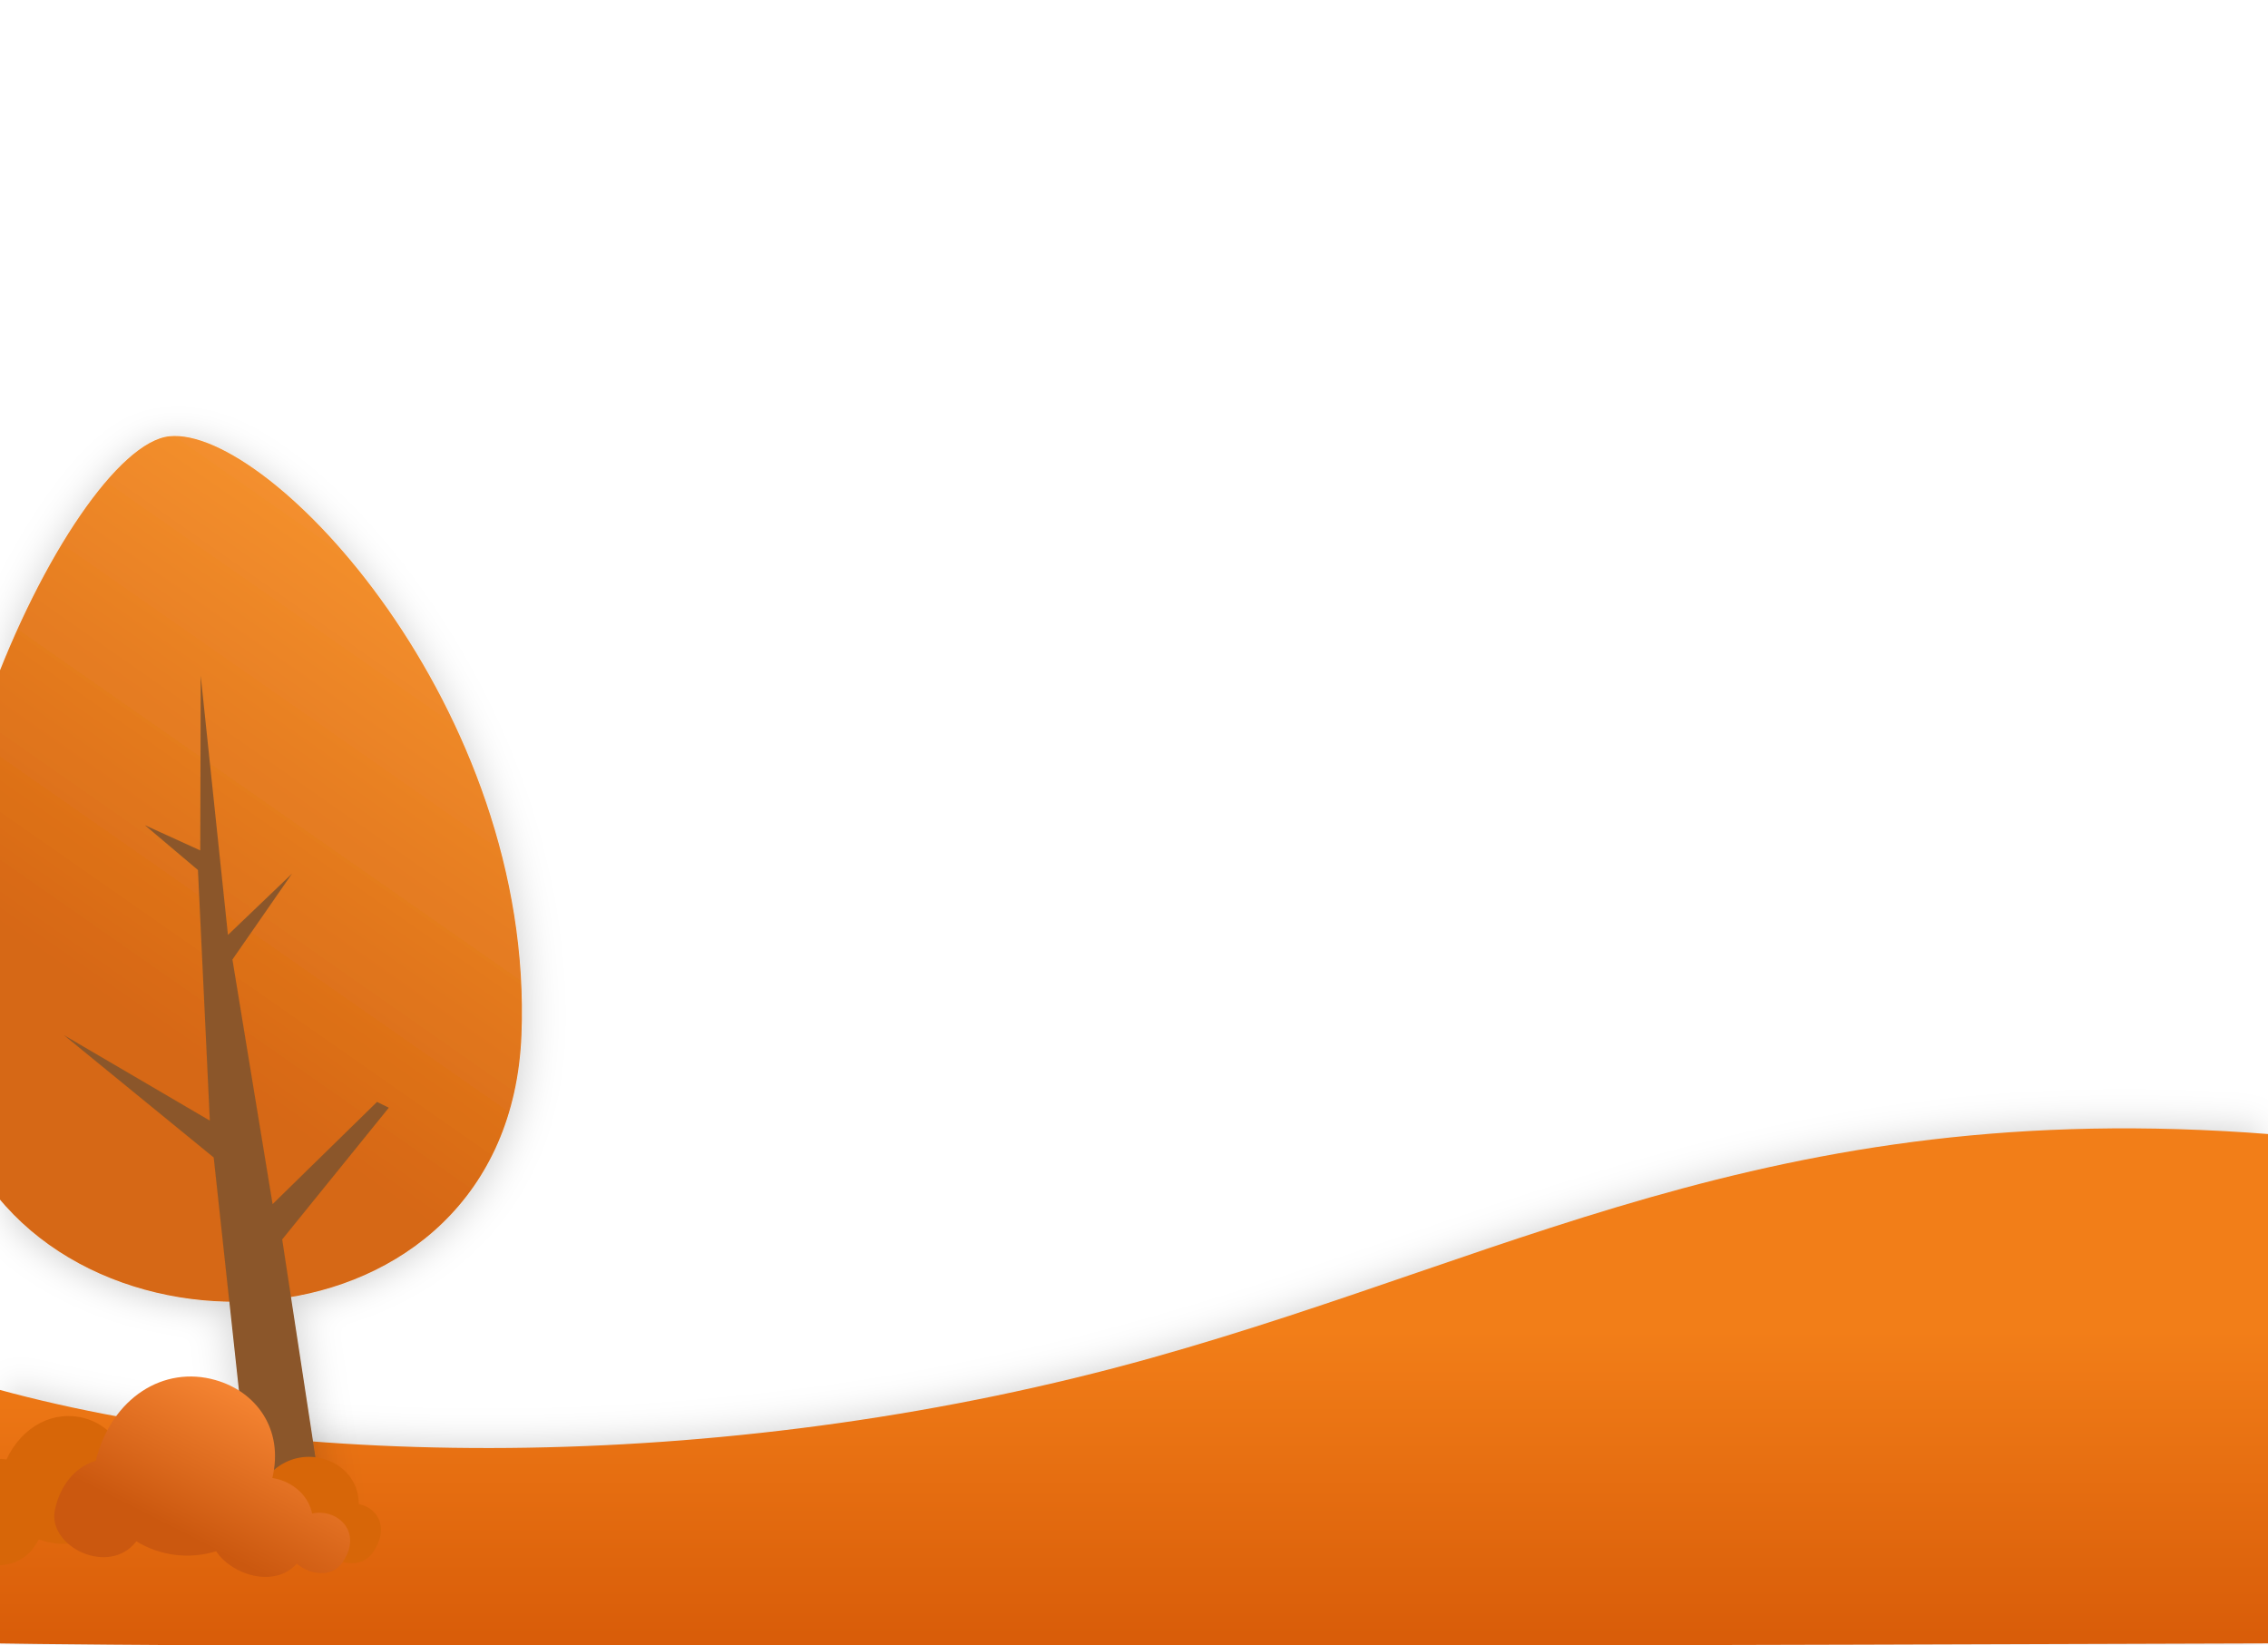
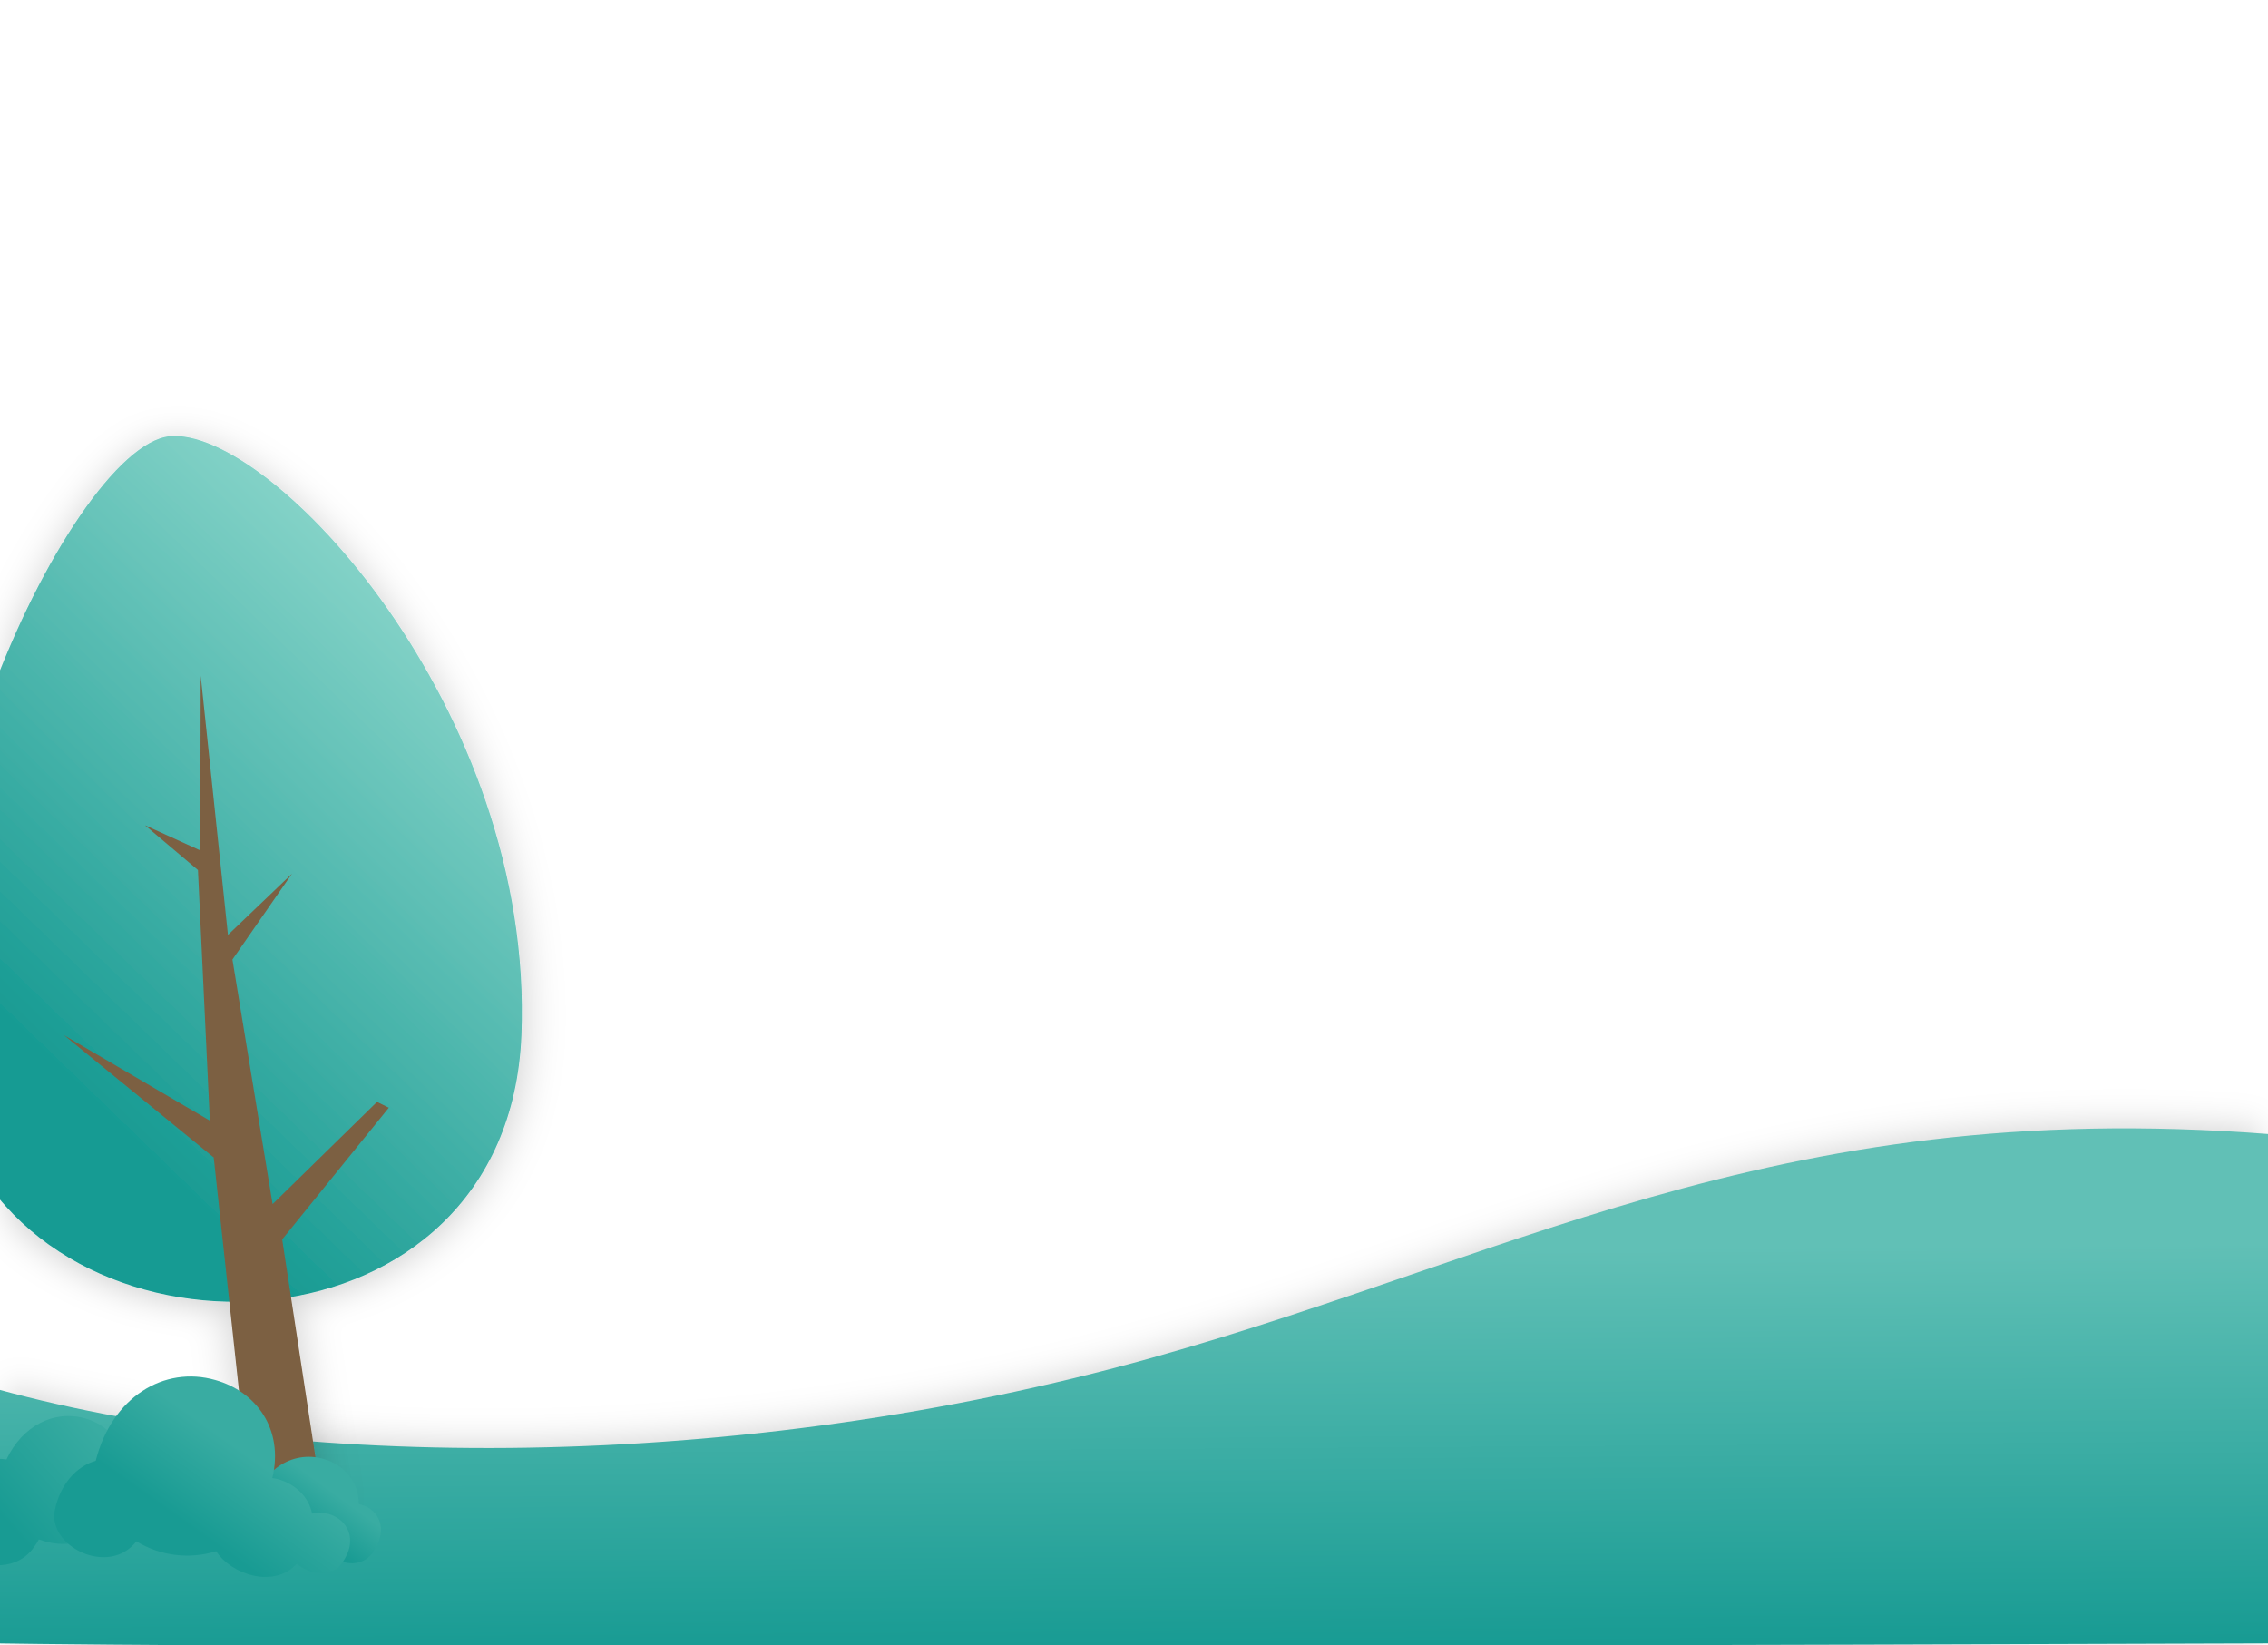
<svg xmlns="http://www.w3.org/2000/svg" xmlns:xlink="http://www.w3.org/1999/xlink" width="1200" height="870" viewBox="0 0 1200 870">
  <defs>
-     <linearGradient id="linearGradient-1" x1="46.1%" x2="46.1%" y1="38.9%" y2="114.3%">
-       <stop offset="0%" stop-color="#F27E18" />
-       <stop offset="100%" stop-color="#D25405" />
+     <linearGradient id="linearGradient-1" x1="57.4%" x2="55%" y1="100%" y2="23.4%">
+       <stop offset="0%" stop-color="#189B93" />
+       <stop offset="100%" stop-color="#61C0B6" />
    </linearGradient>
    <path id="path-2" d="M57 656.2V519.8c162 46.5 401 46.5 618.5-14.5 200.8-56.3 342.2-144 617-116 2 66.1 2 155.1 0 267-676.6 2.3-1088.4 2.3-1235.5 0z" />
    <filter id="filter-3" width="104.9%" height="121.9%" x="-2.4%" y="-10.9%" filterUnits="objectBoundingBox">
      <feOffset in="SourceAlpha" result="shadowOffsetOuter1" />
      <feGaussianBlur in="shadowOffsetOuter1" result="shadowBlurOuter1" stdDeviation="10" />
      <feColorMatrix in="shadowBlurOuter1" values="0 0 0 0 0 0 0 0 0 0 0 0 0 0 0 0 0 0 0.2 0" />
    </filter>
    <filter id="filter-4" width="127.6%" height="115%" x="-13.8%" y="-7.5%" filterUnits="objectBoundingBox">
      <feOffset dy="2" in="SourceAlpha" result="shadowOffsetOuter1" />
      <feGaussianBlur in="shadowOffsetOuter1" result="shadowBlurOuter1" stdDeviation="10" />
      <feColorMatrix in="shadowBlurOuter1" result="shadowMatrixOuter1" values="0 0 0 0 0 0 0 0 0 0 0 0 0 0 0 0 0 0 0.2 0" />
      <feMerge>
        <feMergeNode in="shadowMatrixOuter1" />
        <feMergeNode in="SourceGraphic" />
      </feMerge>
    </filter>
-     <linearGradient id="linearGradient-5" x1="85.5%" x2="50%" y1="15.8%" y2="76.6%">
-       <stop offset="0%" stop-color="#F4902E" />
-       <stop offset="100%" stop-color="#D66712" />
+     <linearGradient id="linearGradient-5" x1="30.5%" x2="80.8%" y1="80%" y2="17.6%">
+       <stop offset="0%" stop-color="#189B93" />
+       <stop offset="100%" stop-color="#83D2C7" />
    </linearGradient>
-     <linearGradient id="linearGradient-6" x1="50%" x2="50%" y1="0%" y2="71.1%">
-       <stop offset="0%" stop-color="#F58432" />
-       <stop offset="100%" stop-color="#CB580F" />
+     <linearGradient id="linearGradient-6" x1="79.8%" y1="73.3%" y2="12.5%">
+       <stop offset="0%" stop-color="#189B93" />
+       <stop offset="100%" stop-color="#39ACA2" />
+     </linearGradient>
+     <linearGradient id="linearGradient-7" x1="79.8%" x2="87.9%" y1="73.3%" y2="31.4%">
+       <stop offset="0%" stop-color="#189B93" />
+       <stop offset="100%" stop-color="#39ACA2" />
    </linearGradient>
  </defs>
  <g id="layer-03" fill="none" fill-rule="nonzero" transform="translate(-66 213)">
    <g id="Path-2-Copy-3">
      <use fill="#000" filter="url(#filter-3)" xlink:href="#path-2" />
      <use fill="url(#linearGradient-1)" xlink:href="#path-2" />
    </g>
    <g id="Tree" filter="url(#filter-4)" transform="rotate(-6 317 13.5)">
      <path id="Path-6" fill="url(#linearGradient-5)" d="M156 .9c53.4 0 177.2 163.5 152.2 334.6-25 171.1-260.8 156-300.5 21.5C-32 222.4 102.7.9 156 .9z" />
-       <path id="Path-5" fill="#8B572A" d="M140.1 574.6l-.6-191.8-72-72.6 72 53 7.6-132.5-25.4-26.5 27.7 16.3 9.9-91.9v137.9l37.1-28.7-36.1 41.9 7.6 130.9 60.6-48 5.9 3.7-63.4 63.4 6.8 144.9z" />
+       <path id="Path-5" fill="#7B6043" d="M140.1 574.6l-.6-191.8-72-72.6 72 53 7.6-132.5-25.4-26.5 27.7 16.3 9.9-91.9v137.9l37.1-28.7-36.1 41.9 7.6 130.9 60.6-48 5.9 3.7-63.4 63.4 6.8 144.9z" />
    </g>
    <g id="Bushes" transform="rotate(27 -928.8 407.8)">
-       <path id="Combined-Shape" fill="#D76608" d="M63.8 119.3c0 1.4-.2 2.9-.4 4.4-2 15.5-17.4 22.2-31 21 0 .7 0 1.5-.2 2.2-2 16.4-27.3 16.8-30.7 4-3-11.3 1.3-21 9.2-24.5-3.4-17.8 4.9-32.4 18.6-37-.6-19.7 10.5-34.8 27-38.2C76 47.2 96 61.7 91.8 94c-2 15.5-14.7 23.8-28 25.3zM206.2 25.8l1.3-.3c9.4-1.9 18.9 4.9 16.9 19.8C223 54.5 213.9 58.2 206 57c-10.5 17.8-43.9 16-49-2.3-5.7-21 4.6-38.3 21.6-41.7 11-2.2 22.1 2.2 27.5 12.8z" />
-       <path id="Combined-Shape" fill="url(#linearGradient-6)" d="M110.2 96.8c-4.4 23.5-41 23.8-46 4.6-3.6-13.7-.1-25.7 7.5-32.8C64 34.8 81 7.2 108.7 1.8c22-4.4 44.2 6.7 50.4 32.5 1-.4 2.2-.6 3.3-.9 9.1-1.7 18.3 1 24 8.1 2.2-1.9 5-3.2 8-3.8 10-1.9 20.2 4.9 18 19.8-1.3 9.8-12.6 13.4-21.2 11.3-4.5 17-27.9 21-41 13.5a51.6 51.6 0 0 1-40 14.5z" />
+       <path id="Combined-Shape" fill="url(#linearGradient-6)" d="M63.8 119.3c0 1.4-.2 2.9-.4 4.4-2 15.5-17.4 22.2-31 21 0 .7 0 1.5-.2 2.2-2 16.4-27.3 16.8-30.7 4-3-11.3 1.3-21 9.2-24.5-3.4-17.8 4.9-32.4 18.6-37-.6-19.7 10.5-34.8 27-38.2C76 47.2 96 61.7 91.8 94c-2 15.5-14.7 23.8-28 25.3z" />
+       <path id="Combined-Shape" fill="url(#linearGradient-7)" d="M206.2 25.8l1.3-.3c9.4-1.9 18.9 4.9 16.9 19.8C223 54.5 213.9 58.2 206 57c-10.5 17.8-43.9 16-49-2.3-5.7-21 4.6-38.3 21.6-41.7 11-2.2 22.1 2.2 27.5 12.8z" />
+       <path id="Combined-Shape" fill="url(#linearGradient-7)" d="M110.2 96.8c-4.4 23.5-41 23.8-46 4.6-3.6-13.7-.1-25.7 7.5-32.8C64 34.8 81 7.2 108.7 1.8c22-4.4 44.2 6.7 50.4 32.5 1-.4 2.2-.6 3.3-.9 9.1-1.7 18.3 1 24 8.1 2.2-1.9 5-3.2 8-3.8 10-1.9 20.2 4.9 18 19.8-1.3 9.8-12.6 13.4-21.2 11.3-4.5 17-27.9 21-41 13.5a51.6 51.6 0 0 1-40 14.5z" />
    </g>
  </g>
</svg>
